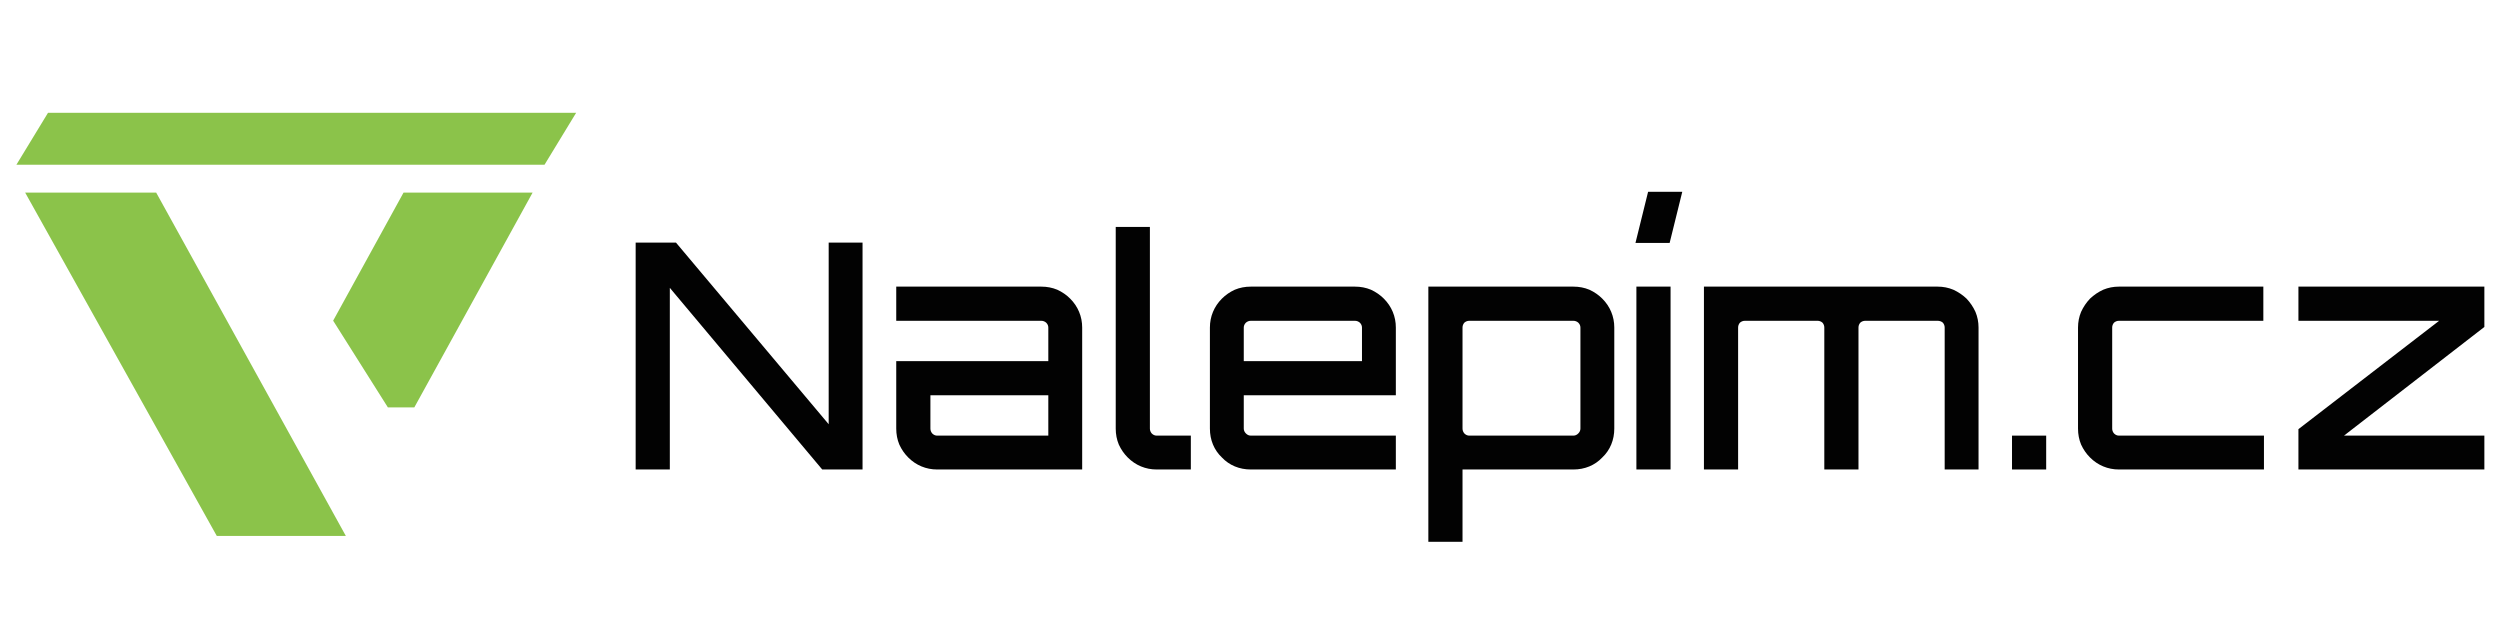
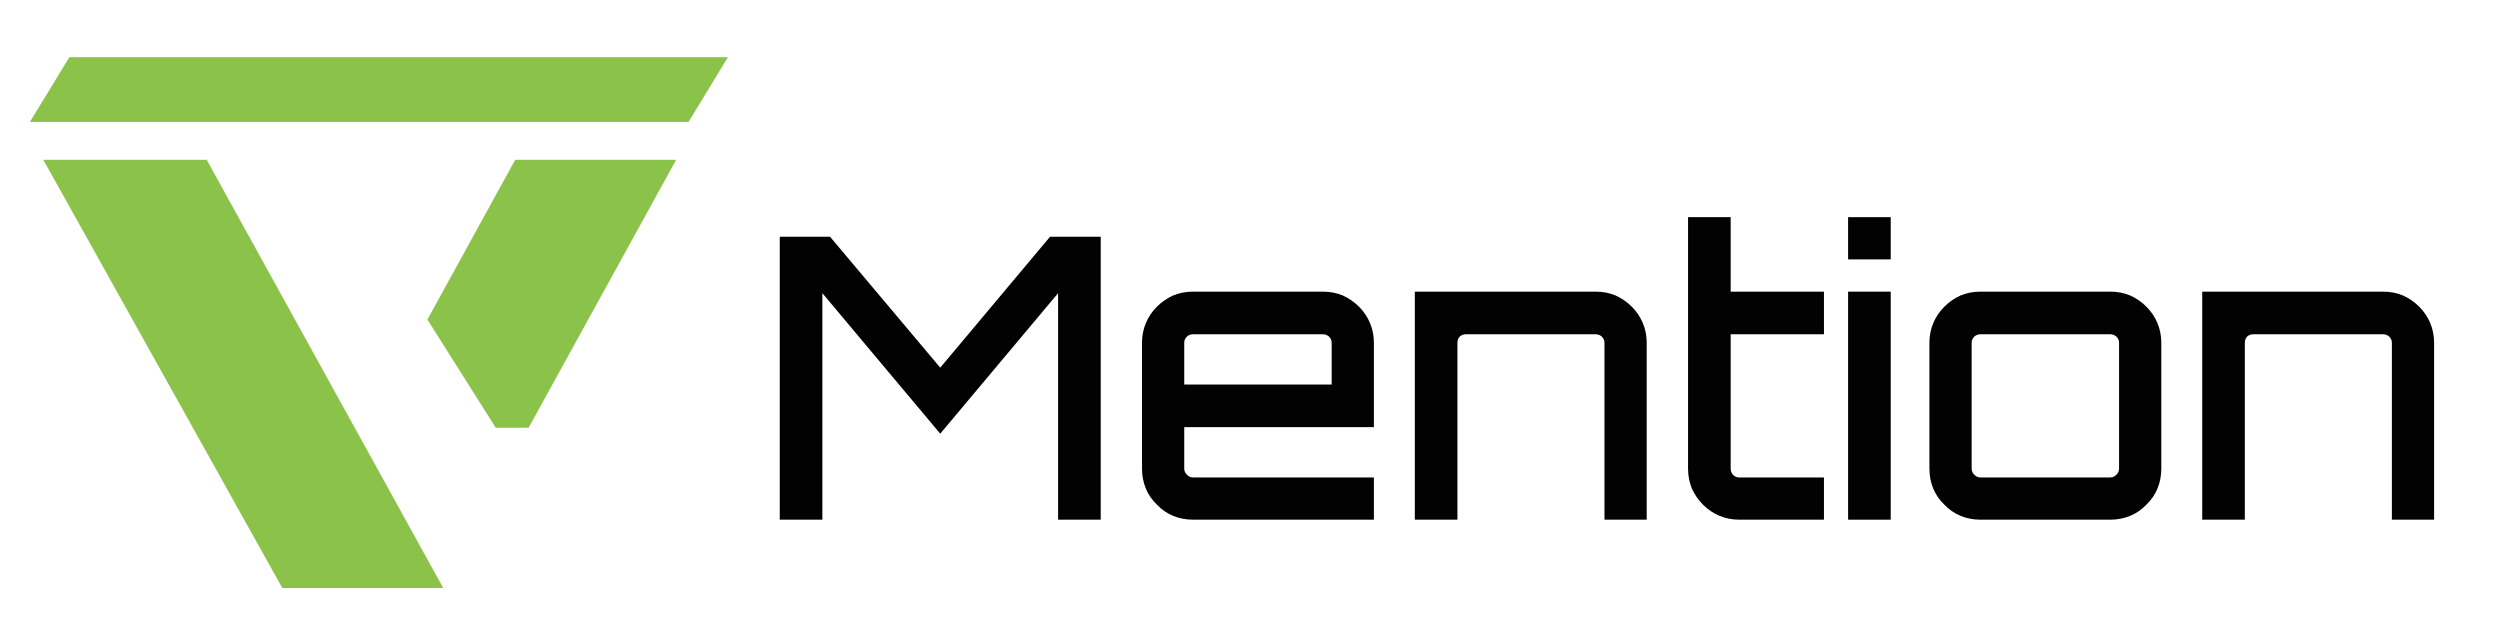
<svg xmlns="http://www.w3.org/2000/svg" version="1.1" id="Layer_1" width="127px" height="32px" xml:space="preserve">
-   <g id="PathID_25" transform="matrix(0.993401, 0, -4.07727e-008, 0.466386, -2.05, 27.25)" opacity="1">
+   <g id="PathID_1" transform="matrix(1.23886, 0, -5.08474e-008, 0.581626, -1.95, 29.9)" opacity="1">
    <path style="fill:#8BC34A;fill-opacity:1" d="M13.15 -0.05L3.35 -37.45L10.05 -37.45L19.75 -0.05L13.15 -0.05M22.7 -37.45L29.3 -37.45L23.25 -14.05L21.9 -14.05L19.1 -23.5L22.7 -37.45" />
  </g>
-   <g id="PathID_26" transform="matrix(0.993401, 0, -4.07727e-008, 0.466386, -2.05, 27.25)" opacity="1">
+   <g id="PathID_2" transform="matrix(1.23886, 0, -5.08474e-008, 0.581626, -1.95, 29.9)" opacity="1">
</g>
-   <g id="PathID_27" transform="matrix(0.260475, 0, -0.0155983, 0.0256201, 15.05, 7.05)" opacity="1">
+   <g id="PathID_3" transform="matrix(0.324837, 0, -0.0194526, 0.0319507, 19.25, 4.55)" opacity="1">
    <path style="fill:#8BC34A;fill-opacity:1" d="M51.5 -51.5L51.5 51.5L-51.5 51.5L-51.5 -51.5L51.5 -51.5" />
  </g>
-   <g id="PathID_28" transform="matrix(0.260475, 0, -0.0155983, 0.0256201, 15.05, 7.05)" opacity="1">
+   <g id="PathID_4" transform="matrix(0.324837, 0, -0.0194526, 0.0319507, 19.25, 4.55)" opacity="1">
</g>
-   <g id="PathID_29" transform="matrix(0.312773, 0, 0, 0.312773, 31.4, 23.85)" opacity="1">
-     <path style="fill:#020202;fill-opacity:1" d="M34.2 -36.85L39.7 -36.85L39.7 0L33.15 0L8.4 -29.5L8.4 0L2.85 0L2.85 -36.85L9.4 -36.85L34.2 -7.35L34.2 -36.85" />
+   <g id="PathID_5" transform="matrix(0.390057, 0, 0, 0.390057, 38.5, 26.4)" opacity="1">
+     <path style="fill:#020202;fill-opacity:1" d="M38.05 -36.85L44.65 -36.85L44.65 0L39.1 0L39.1 -29.5L23.75 -11.2L8.4 -29.5L8.4 0L2.85 0L2.85 -36.85L9.4 -36.85L23.75 -19.8L38.05 -36.85" />
  </g>
-   <g id="PathID_30" transform="matrix(0.312773, 0, 0, 0.312773, 31.4, 23.85)" opacity="1">
+   <g id="PathID_6" transform="matrix(0.390057, 0, 0, 0.390057, 38.5, 26.4)" opacity="1">
</g>
-   <g id="PathID_31" transform="matrix(0.312773, 0, 0, 0.312773, 44.7, 23.85)" opacity="1">
-     <path style="fill:#020202;fill-opacity:1" d="M26.2 -29.7Q27.6 -29.7 28.8 -29.2Q30 -28.65 30.9 -27.75Q31.85 -26.8 32.35 -25.6Q32.85 -24.4 32.85 -23.05L32.85 0L9.3 0Q7.95 0 6.75 -0.5Q5.55 -1 4.6 -1.95Q3.7 -2.85 3.15 -4.05Q2.65 -5.25 2.65 -6.65L2.65 -17.6L27.35 -17.6L27.35 -23.05Q27.35 -23.5 27 -23.85Q26.65 -24.15 26.2 -24.15L2.65 -24.15L2.65 -29.7L26.2 -29.7M27.35 -12.05L8.2 -12.05L8.2 -6.65Q8.2 -6.2 8.5 -5.85Q8.85 -5.5 9.3 -5.5L27.35 -5.5L27.35 -12.05" />
-   </g>
-   <g id="PathID_32" transform="matrix(0.312773, 0, 0, 0.312773, 44.7, 23.85)" opacity="1">
- </g>
-   <g id="PathID_33" transform="matrix(0.312773, 0, 0, 0.312773, 55.85, 23.85)" opacity="1">
-     <path style="fill:#020202;fill-opacity:1" d="M2.65 -23.05L2.65 -39.4L8.2 -39.4L8.2 -6.65Q8.2 -6.2 8.5 -5.85Q8.85 -5.5 9.3 -5.5L14.85 -5.5L14.85 0L9.3 0Q7.95 0 6.75 -0.5Q5.55 -1 4.6 -1.95Q3.7 -2.85 3.15 -4.05Q2.65 -5.25 2.65 -6.65L2.65 -23.05" />
-   </g>
-   <g id="PathID_34" transform="matrix(0.312773, 0, 0, 0.312773, 55.85, 23.85)" opacity="1">
- </g>
-   <g id="PathID_35" transform="matrix(0.312773, 0, 0, 0.312773, 60.65, 23.85)" opacity="1">
+   <g id="PathID_7" transform="matrix(0.390057, 0, 0, 0.390057, 57, 26.4)" opacity="1">
    <path style="fill:#020202;fill-opacity:1" d="M26.15 -29.7Q27.55 -29.7 28.75 -29.2Q29.95 -28.65 30.85 -27.75Q31.8 -26.8 32.3 -25.6Q32.8 -24.4 32.8 -23.05L32.8 -12.05L8.1 -12.05L8.1 -6.65Q8.1 -6.2 8.45 -5.85Q8.8 -5.5 9.25 -5.5L32.8 -5.5L32.8 0L9.25 0Q7.85 0 6.65 -0.5Q5.45 -1 4.55 -1.95Q3.6 -2.85 3.1 -4.05Q2.6 -5.25 2.6 -6.65L2.6 -23.05Q2.6 -24.4 3.1 -25.6Q3.6 -26.8 4.55 -27.75Q5.45 -28.65 6.65 -29.2Q7.85 -29.7 9.25 -29.7L26.15 -29.7M27.3 -17.6L27.3 -23.05Q27.3 -23.5 26.95 -23.85Q26.6 -24.15 26.15 -24.15L9.25 -24.15Q8.8 -24.15 8.45 -23.85Q8.1 -23.5 8.1 -23.05L8.1 -17.6L27.3 -17.6" />
  </g>
-   <g id="PathID_36" transform="matrix(0.312773, 0, 0, 0.312773, 60.65, 23.85)" opacity="1">
+   <g id="PathID_8" transform="matrix(0.390057, 0, 0, 0.390057, 57, 26.4)" opacity="1">
</g>
-   <g id="PathID_37" transform="matrix(0.312773, 0, 0, 0.312773, 71.7, 23.85)" opacity="1">
-     <path style="fill:#020202;fill-opacity:1" d="M26.3 -29.7Q27.7 -29.7 28.9 -29.2Q30.1 -28.65 31 -27.75Q31.95 -26.8 32.45 -25.6Q32.95 -24.4 32.95 -23.05L32.95 -6.65Q32.95 -5.25 32.45 -4.05Q31.95 -2.85 31 -1.95Q30.1 -1 28.9 -0.5Q27.7 0 26.3 0L8.3 0L8.3 11.75L2.75 11.75L2.75 -29.7L26.3 -29.7M27.45 -23.05Q27.45 -23.5 27.1 -23.85Q26.75 -24.15 26.3 -24.15L9.4 -24.15Q8.95 -24.15 8.6 -23.85Q8.3 -23.5 8.3 -23.05L8.3 -6.65Q8.3 -6.2 8.6 -5.85Q8.95 -5.5 9.4 -5.5L26.3 -5.5Q26.75 -5.5 27.1 -5.85Q27.45 -6.2 27.45 -6.65L27.45 -23.05" />
+   <g id="PathID_9" transform="matrix(0.390057, 0, 0, 0.390057, 70.8, 26.4)" opacity="1">
+     <path style="fill:#020202;fill-opacity:1" d="M26.3 -29.7Q27.7 -29.7 28.9 -29.2Q30.1 -28.65 31 -27.75Q31.95 -26.8 32.45 -25.6Q32.95 -24.4 32.95 -23.05L32.95 0L27.45 0L27.45 -23.05Q27.45 -23.5 27.1 -23.85Q26.75 -24.15 26.3 -24.15L9.4 -24.15Q8.95 -24.15 8.6 -23.85Q8.3 -23.5 8.3 -23.05L8.3 0L2.75 0L2.75 -29.7L26.3 -29.7" />
  </g>
-   <g id="PathID_38" transform="matrix(0.312773, 0, 0, 0.312773, 71.7, 23.85)" opacity="1">
+   <g id="PathID_10" transform="matrix(0.390057, 0, 0, 0.390057, 70.8, 26.4)" opacity="1">
</g>
-   <g id="PathID_39" transform="matrix(0.312773, 0, 0, 0.312773, 82.3, 23.85)" opacity="1">
-     <path style="fill:#020202;fill-opacity:1" d="M2.65 -29.7L8.2 -29.7L8.2 0L2.65 0L2.65 -29.7M4.55 -45.1L10.1 -45.1L8.05 -36.8L2.5 -36.8L4.55 -45.1" />
+   <g id="PathID_11" transform="matrix(0.390057, 0, 0, 0.390057, 84.7, 26.4)" opacity="1">
+     <path style="fill:#020202;fill-opacity:1" d="M8.25 -24.15L8.25 -6.65Q8.25 -6.2 8.55 -5.85Q8.9 -5.5 9.35 -5.5L20.4 -5.5L20.4 0L9.35 0Q8 0 6.8 -0.5Q5.6 -1 4.65 -1.95Q3.75 -2.85 3.2 -4.05Q2.7 -5.25 2.7 -6.65L2.7 -23.05L2.7 -39.4L8.25 -39.4L8.25 -29.7L20.4 -29.7L20.4 -24.15L8.25 -24.15" />
  </g>
-   <g id="PathID_40" transform="matrix(0.312773, 0, 0, 0.312773, 82.3, 23.85)" opacity="1">
+   <g id="PathID_12" transform="matrix(0.390057, 0, 0, 0.390057, 84.7, 26.4)" opacity="1">
</g>
-   <g id="PathID_41" transform="matrix(0.312773, 0, 0, 0.312773, 85.7, 23.85)" opacity="1">
-     <path style="fill:#020202;fill-opacity:1" d="M40.7 -29.7Q42.05 -29.7 43.25 -29.2Q44.45 -28.65 45.4 -27.75Q46.3 -26.8 46.85 -25.6Q47.35 -24.4 47.35 -23.05L47.35 0L41.85 0L41.85 -23.05Q41.85 -23.5 41.55 -23.85Q41.2 -24.15 40.7 -24.15L28.95 -24.15Q28.5 -24.15 28.15 -23.85Q27.85 -23.5 27.85 -23.05L27.85 0L22.3 0L22.3 -23.05Q22.3 -23.5 22 -23.85Q21.65 -24.15 21.2 -24.15L9.4 -24.15Q8.95 -24.15 8.6 -23.85Q8.3 -23.5 8.3 -23.05L8.3 0L2.75 0L2.75 -29.7L40.7 -29.7" />
+   <g id="PathID_13" transform="matrix(0.390057, 0, 0, 0.390057, 92.85, 26.4)" opacity="1">
+     <path style="fill:#020202;fill-opacity:1" d="M2.65 -29.7L8.2 -29.7L8.2 0L2.65 0L2.65 -29.7M8.2 -39.4L8.2 -33.9L2.65 -33.9L2.65 -39.4L8.2 -39.4" />
  </g>
-   <g id="PathID_42" transform="matrix(0.312773, 0, 0, 0.312773, 85.7, 23.85)" opacity="1">
+   <g id="PathID_14" transform="matrix(0.390057, 0, 0, 0.390057, 92.85, 26.4)" opacity="1">
</g>
-   <g id="PathID_43" transform="matrix(0.312773, 0, 0, 0.312773, 101.35, 23.85)" opacity="1">
-     <path style="fill:#020202;fill-opacity:1" d="M8.3 0L2.75 0L2.75 -5.5L8.3 -5.5L8.3 0" />
+   <g id="PathID_15" transform="matrix(0.390057, 0, 0, 0.390057, 97, 26.4)" opacity="1">
+     <path style="fill:#020202;fill-opacity:1" d="M26.15 -29.7Q27.55 -29.7 28.75 -29.2Q29.95 -28.65 30.85 -27.75Q31.8 -26.8 32.3 -25.6Q32.8 -24.4 32.8 -23.05L32.8 -6.65Q32.8 -5.25 32.3 -4.05Q31.8 -2.85 30.85 -1.95Q29.95 -1 28.75 -0.5Q27.55 0 26.15 0L9.25 0Q7.85 0 6.65 -0.5Q5.45 -1 4.55 -1.95Q3.6 -2.85 3.1 -4.05Q2.6 -5.25 2.6 -6.65L2.6 -23.05Q2.6 -24.4 3.1 -25.6Q3.6 -26.8 4.55 -27.75Q5.45 -28.65 6.65 -29.2Q7.85 -29.7 9.25 -29.7L26.15 -29.7M9.25 -24.15Q8.8 -24.15 8.45 -23.85Q8.1 -23.5 8.1 -23.05L8.1 -6.65Q8.1 -6.2 8.45 -5.85Q8.8 -5.5 9.25 -5.5L26.15 -5.5Q26.6 -5.5 26.95 -5.85Q27.3 -6.2 27.3 -6.65L27.3 -23.05Q27.3 -23.5 26.95 -23.85Q26.6 -24.15 26.15 -24.15L9.25 -24.15" />
  </g>
-   <g id="PathID_44" transform="matrix(0.312773, 0, 0, 0.312773, 101.35, 23.85)" opacity="1">
+   <g id="PathID_16" transform="matrix(0.390057, 0, 0, 0.390057, 97, 26.4)" opacity="1">
</g>
-   <g id="PathID_45" transform="matrix(0.312773, 0, 0, 0.312773, 104.75, 23.85)" opacity="1">
-     <path style="fill:#020202;fill-opacity:1" d="M32.8 -5.5L32.8 0L9.25 0Q7.9 0 6.7 -0.5Q5.5 -1 4.55 -1.95Q3.65 -2.85 3.1 -4.05Q2.6 -5.25 2.6 -6.65L2.6 -23.05Q2.6 -24.4 3.1 -25.6Q3.65 -26.8 4.55 -27.75Q5.5 -28.65 6.7 -29.2Q7.9 -29.7 9.25 -29.7L32.7 -29.7L32.7 -24.15L9.25 -24.15Q8.8 -24.15 8.45 -23.85Q8.15 -23.5 8.15 -23.05L8.15 -6.65Q8.15 -6.2 8.45 -5.85Q8.8 -5.5 9.25 -5.5L32.8 -5.5" />
+   <g id="PathID_17" transform="matrix(0.390057, 0, 0, 0.390057, 110.8, 26.4)" opacity="1">
+     <path style="fill:#020202;fill-opacity:1" d="M26.3 -29.7Q27.7 -29.7 28.9 -29.2Q30.1 -28.65 31 -27.75Q31.95 -26.8 32.45 -25.6Q32.95 -24.4 32.95 -23.05L32.95 0L27.45 0L27.45 -23.05Q27.45 -23.5 27.1 -23.85Q26.75 -24.15 26.3 -24.15L9.4 -24.15Q8.95 -24.15 8.6 -23.85Q8.3 -23.5 8.3 -23.05L8.3 0L2.75 0L2.75 -29.7L26.3 -29.7" />
  </g>
-   <g id="PathID_46" transform="matrix(0.312773, 0, 0, 0.312773, 104.75, 23.85)" opacity="1">
- </g>
-   <g id="PathID_47" transform="matrix(0.312773, 0, 0, 0.312773, 115.9, 23.85)" opacity="1">
-     <path style="fill:#020202;fill-opacity:1" d="M2.75 -29.7L32.95 -29.7L32.95 -23.15L10.15 -5.5L32.95 -5.5L32.95 0L2.75 0L2.75 -6.55L25.6 -24.15L2.75 -24.15L2.75 -29.7" />
-   </g>
-   <g id="PathID_48" transform="matrix(0.312773, 0, 0, 0.312773, 115.9, 23.85)" opacity="1">
+   <g id="PathID_18" transform="matrix(0.390057, 0, 0, 0.390057, 110.8, 26.4)" opacity="1">
</g>
</svg>
